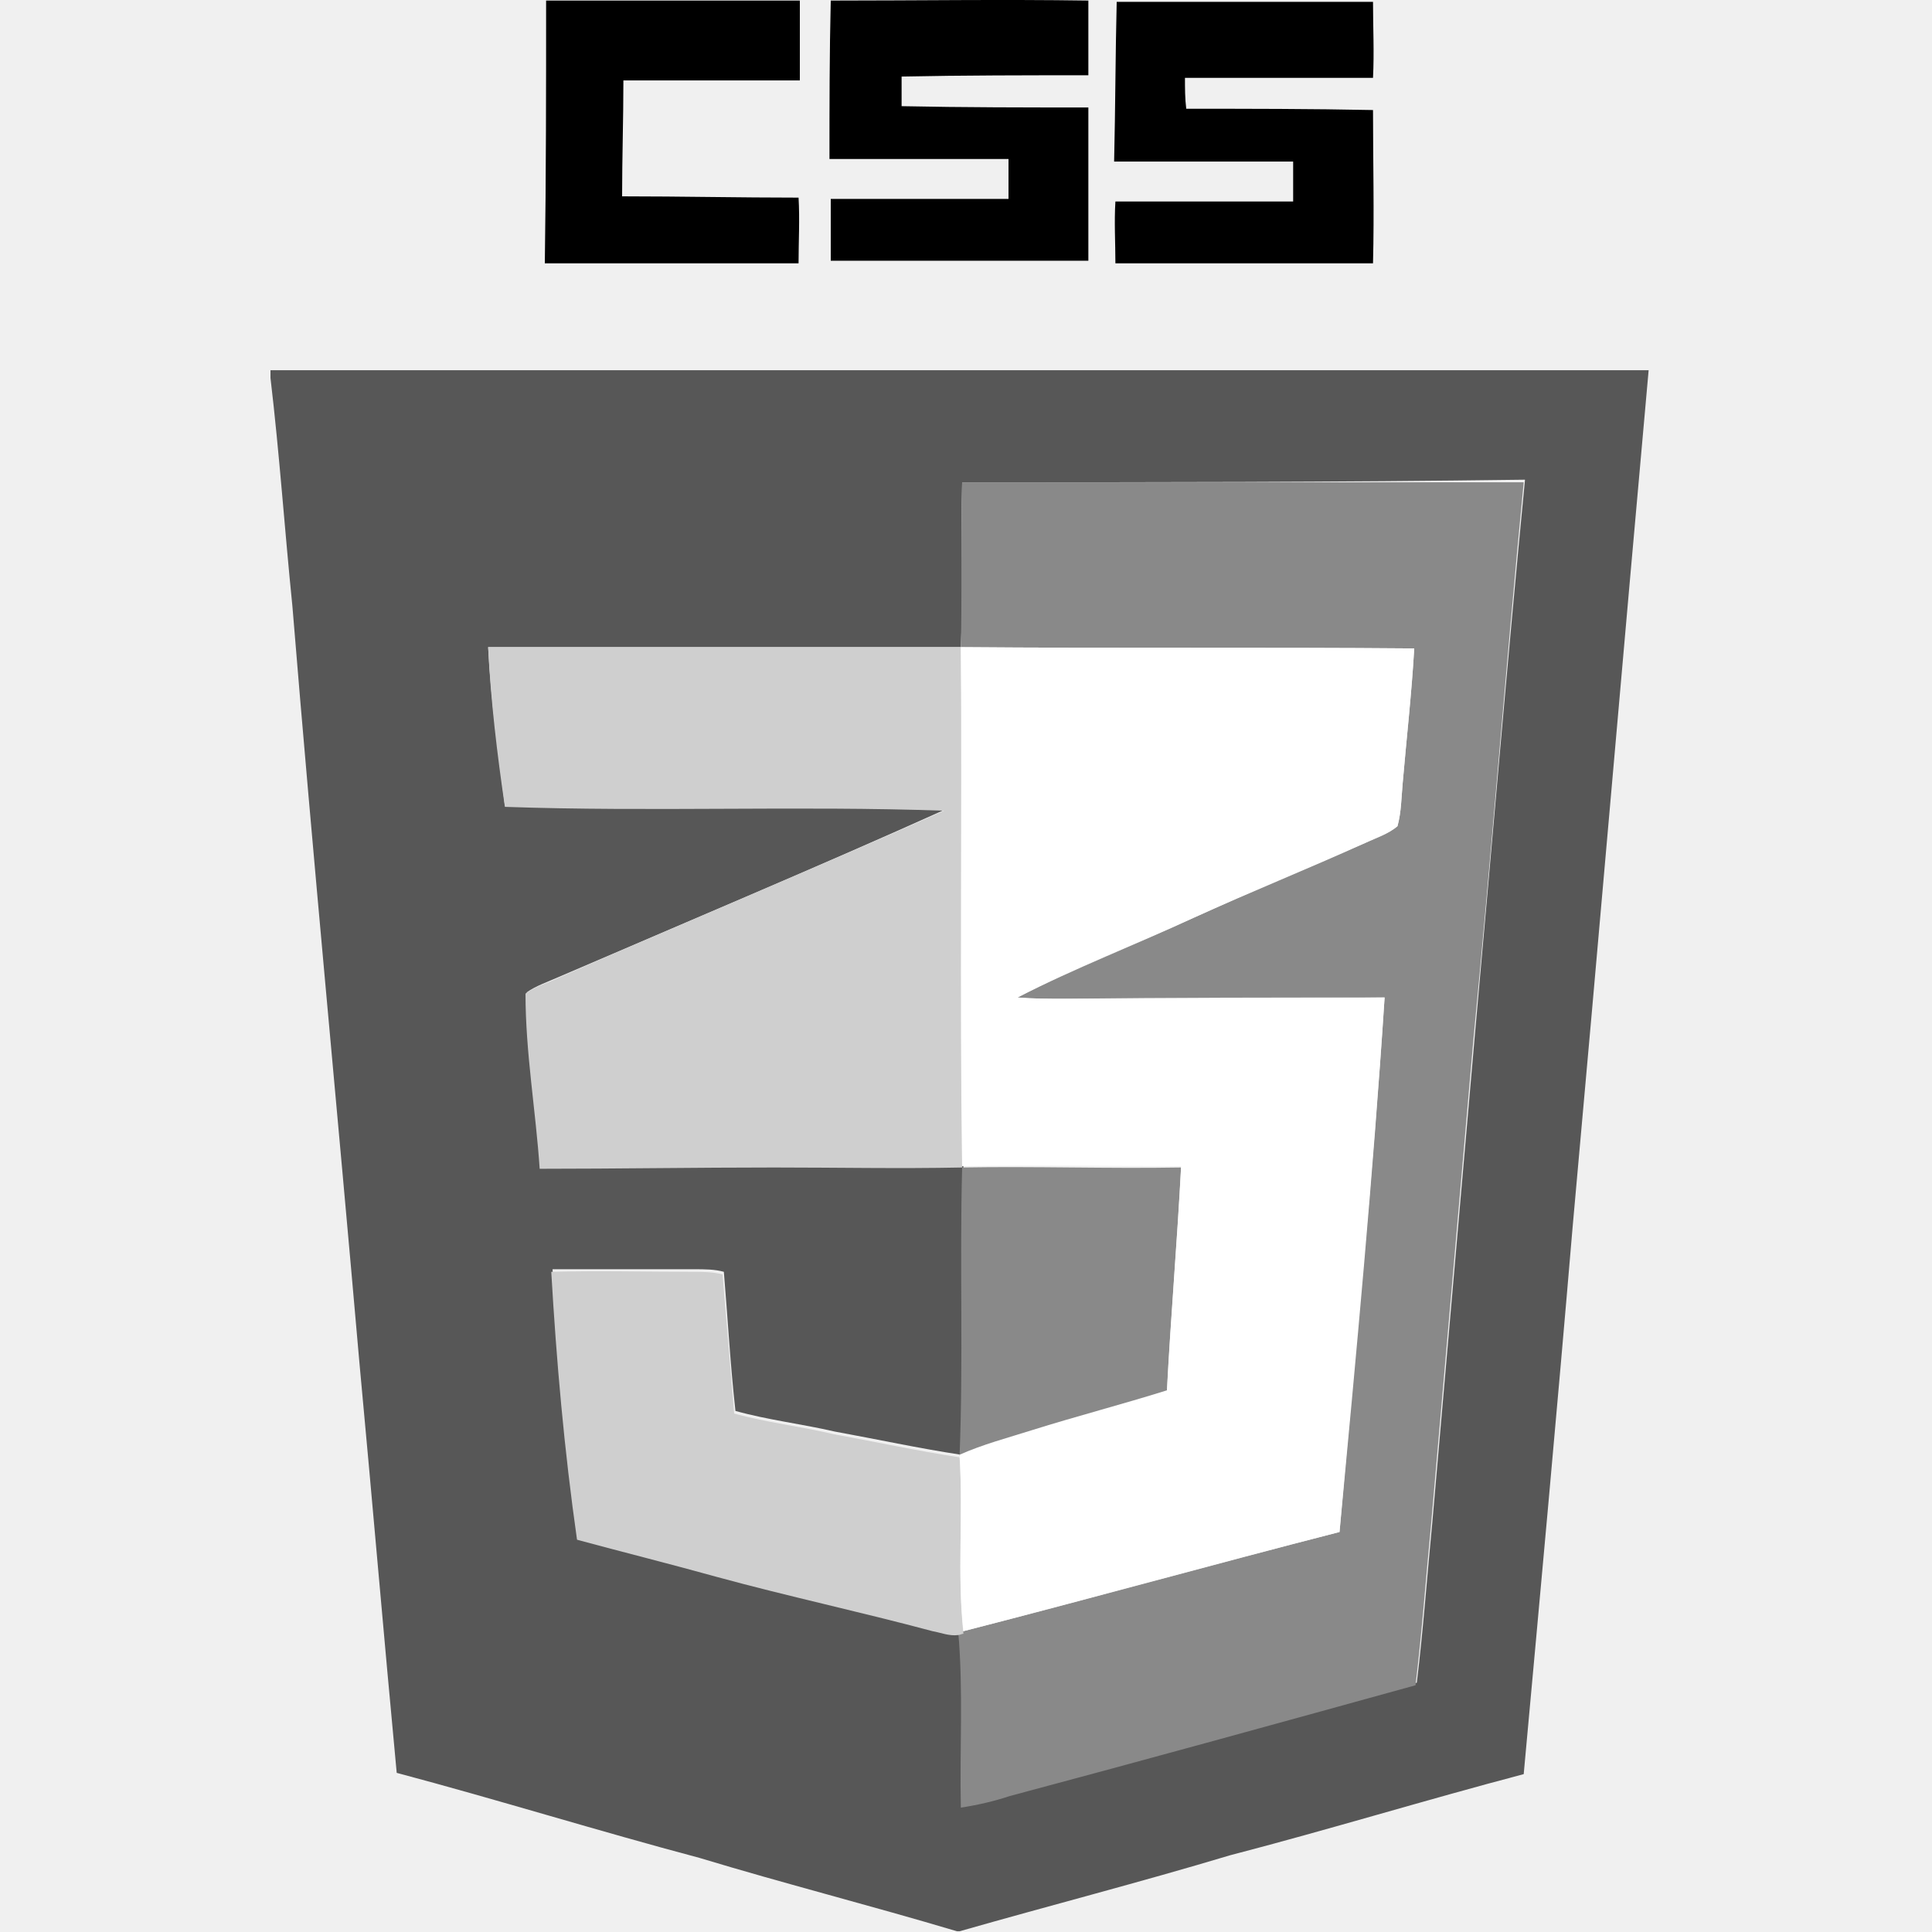
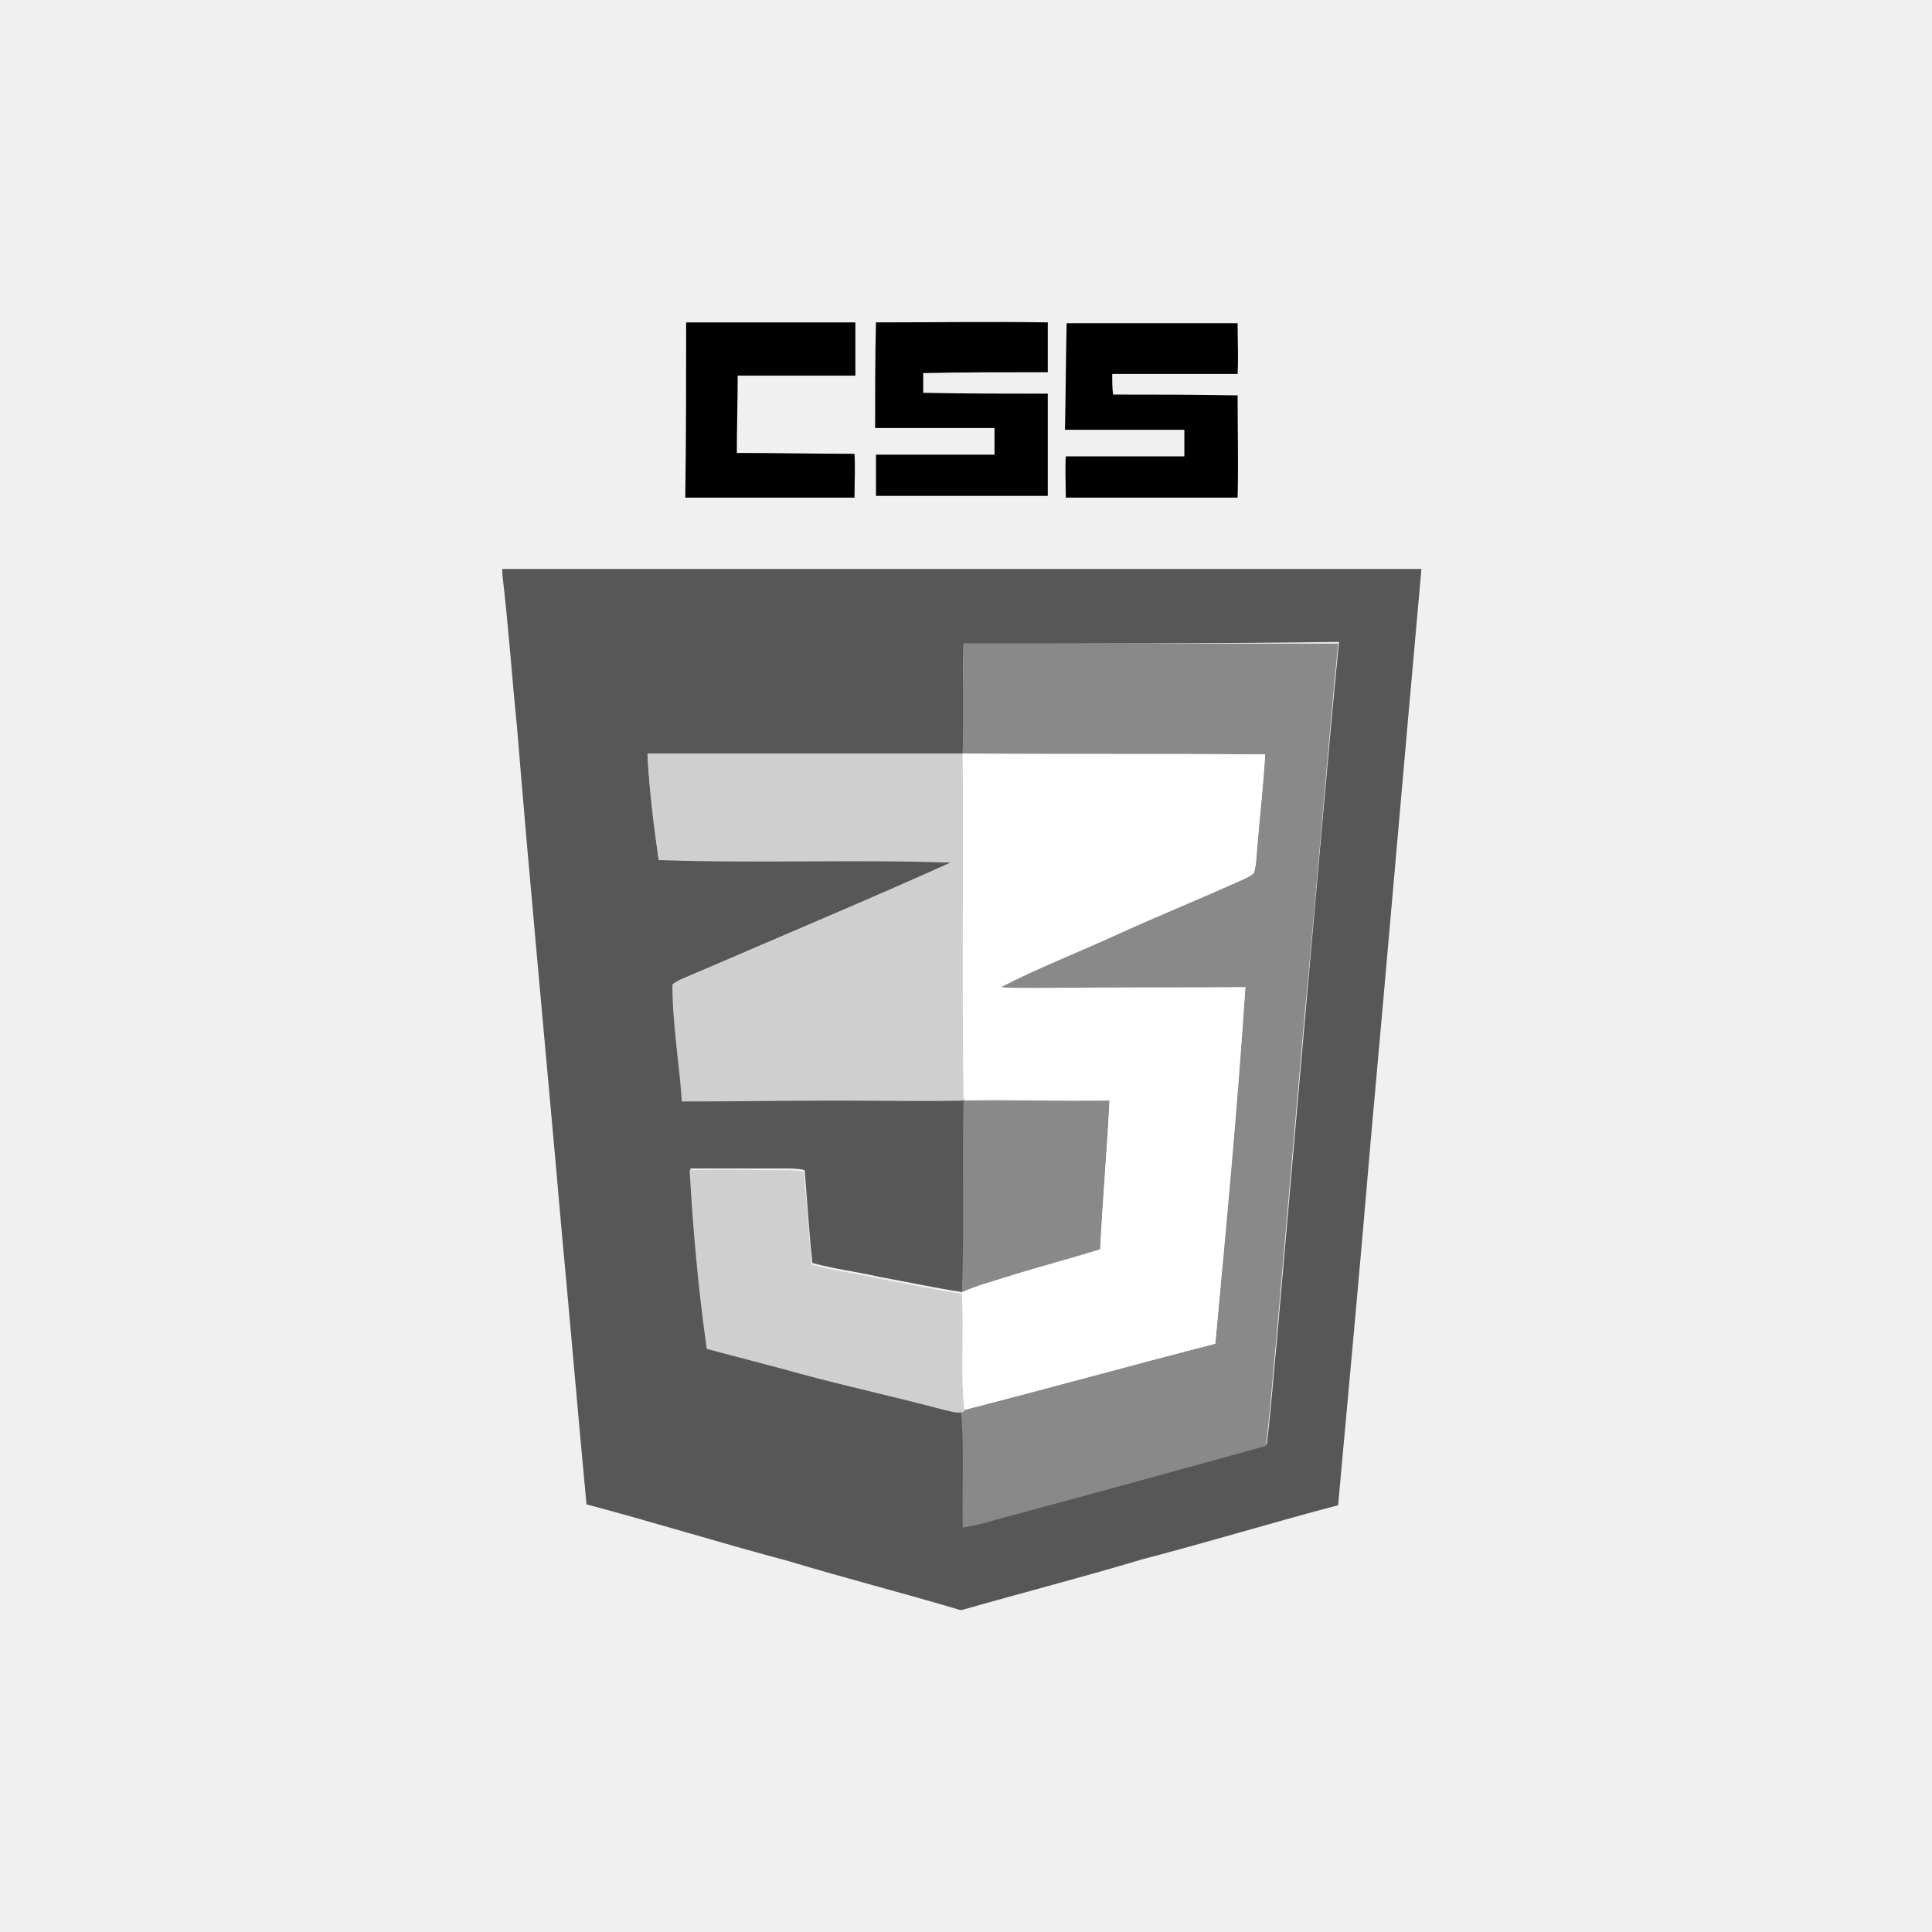
<svg xmlns="http://www.w3.org/2000/svg" width="150" height="150" viewBox="0 0 150 150" fill="none">
-   <path d="M42.4 0.044C49 0.044 55.5 0.044 62.1 0.044C62.1 2.144 62.1 4.144 62.1 6.244C57.5 6.244 53 6.244 48.4 6.244C48.4 9.244 48.3 12.244 48.3 15.244C52.9 15.244 57.4 15.344 62 15.344C62.1 17.044 62 18.744 62 20.444C55.4 20.444 48.9 20.444 42.3 20.444C42.4 13.544 42.4 6.844 42.4 0.044Z" fill="black" />
-   <path d="M64.5 0.044C71.2 0.044 77.8 -0.056 84.5 0.044C84.5 1.944 84.5 3.944 84.5 5.844C79.7 5.844 74.8 5.844 70 5.944C70 6.744 70 7.444 70 8.244C74.8 8.344 79.7 8.344 84.5 8.344C84.5 12.344 84.5 16.344 84.5 20.244C77.8 20.244 71.2 20.244 64.5 20.244C64.5 18.644 64.5 17.044 64.5 15.444C69.1 15.444 73.7 15.444 78.3 15.444C78.3 14.444 78.3 13.344 78.3 12.344C73.7 12.344 69 12.344 64.4 12.344C64.4 8.244 64.4 4.144 64.5 0.044Z" fill="black" />
-   <path d="M86.7 0.144C93.3 0.144 100 0.144 106.6 0.144C106.6 2.144 106.7 4.044 106.6 6.044C101.7 6.044 96.9 6.044 92 6.044C92 6.844 92 7.644 92.1 8.444C96.9 8.444 101.8 8.444 106.6 8.544C106.6 12.544 106.7 16.444 106.6 20.444C99.9 20.444 93.3 20.444 86.6 20.444C86.6 18.844 86.5 17.244 86.6 15.644C91.2 15.644 95.8 15.644 100.4 15.644C100.4 14.644 100.4 13.544 100.4 12.544C95.8 12.544 91.1 12.544 86.5 12.544C86.6 8.344 86.6 4.244 86.7 0.144Z" fill="black" />
-   <path d="M21 28.744C56.7 28.744 92.3 28.744 128 28.744C126 50.944 124.1 73.144 122.1 95.244C120.9 109.444 119.6 123.544 118.3 137.744C110.7 139.744 103.2 142.044 95.5 144.044C88.5 146.144 81.5 147.944 74.5 149.944H74.3C67.6 147.944 60.9 146.244 54.3 144.244C46.4 142.144 38.7 139.744 30.8 137.644C29.8 127.044 28.9 116.444 27.9 105.744C26.2 86.244 24.3 66.644 22.7 47.044C22.1 41.144 21.7 35.244 21 29.344V28.744ZM74.7 37.444C74.6 41.744 74.8 45.944 74.6 50.244C62.4 50.244 50.1 50.244 37.9 50.244C38.1 54.344 38.7 58.444 39.2 62.544C50.6 62.944 62 62.544 73.4 62.844C63.4 67.344 53.4 71.544 43.4 75.844C42.5 76.244 41.6 76.544 40.9 77.044C41 81.544 41.7 86.144 42 90.644C48.1 90.644 54.1 90.544 60.2 90.544C65.1 90.544 69.9 90.644 74.8 90.544C74.6 98.044 74.9 105.444 74.6 112.944C71.3 112.444 68.1 111.744 64.8 111.144C62.2 110.544 59.6 110.244 57.1 109.544C56.7 105.944 56.5 102.344 56.2 98.744C55.5 98.544 54.7 98.544 53.9 98.544C50.2 98.544 46.5 98.544 42.9 98.544C43.3 105.444 43.9 112.344 44.9 119.144C48.5 120.044 52.2 121.044 55.8 122.044C61.3 123.544 67 124.844 72.5 126.244C73.2 126.344 73.8 126.644 74.5 126.544C74.9 131.044 74.6 135.644 74.7 140.144C76 139.944 77.2 139.644 78.5 139.244C89 136.344 99.5 133.444 110 130.644C110.5 126.544 110.8 122.344 111.2 118.244C112.3 105.644 113.4 93.044 114.5 80.444C115.8 66.044 117 51.644 118.4 37.244C103.7 37.444 89.2 37.444 74.7 37.444Z" fill="#575757" />
-   <path d="M74.7 37.444C89.2 37.444 103.8 37.444 118.3 37.444C116.9 51.844 115.8 66.244 114.4 80.644C113.3 93.244 112.2 105.844 111.1 118.444C110.7 122.544 110.4 126.744 109.9 130.844C99.4 133.744 88.9 136.644 78.4 139.444C77.2 139.844 75.9 140.144 74.6 140.344C74.5 135.844 74.8 131.244 74.4 126.744C74.5 126.744 74.7 126.644 74.8 126.644C84.6 124.144 94.3 121.444 104 118.944C105.2 105.144 106.6 91.244 107.5 77.444C99.2 77.444 90.9 77.444 82.6 77.544C81.4 77.544 80.2 77.544 79 77.444C83.5 75.144 88.2 73.344 92.7 71.244C97.1 69.244 101.5 67.344 106 65.444C106.9 65.044 107.8 64.744 108.5 64.144C108.8 63.044 108.8 61.944 108.9 60.844C109.2 57.344 109.6 53.844 109.8 50.344C98.1 50.244 86.3 50.344 74.6 50.244C74.7 46.044 74.6 41.744 74.7 37.444Z" fill="#898989" />
-   <path d="M74.7 90.644C80.4 90.544 86 90.744 91.7 90.644C91.4 96.444 90.9 102.244 90.6 108.044C87.1 109.144 83.6 110.144 80.1 111.144C78.2 111.744 76.3 112.144 74.5 113.044C74.8 105.544 74.5 98.144 74.7 90.644Z" fill="#898989" />
-   <path d="M37.9 50.244C50.1 50.244 62.4 50.244 74.6 50.244C74.8 63.744 74.6 77.144 74.7 90.644C69.8 90.744 65 90.644 60.1 90.644C54 90.644 48 90.744 41.9 90.744C41.6 86.244 40.8 81.744 40.8 77.144C41.6 76.544 42.5 76.344 43.3 75.944C53.3 71.544 63.4 67.344 73.3 62.944C62 62.544 50.6 63.044 39.2 62.644C38.6 58.544 38.1 54.444 37.9 50.244Z" fill="#CFCFCF" />
-   <path d="M42.8 98.744C46.5 98.644 50.2 98.744 53.8 98.744C54.6 98.744 55.3 98.744 56.1 98.944C56.4 102.544 56.7 106.144 57 109.744C59.5 110.444 62.2 110.744 64.7 111.344C68 111.944 71.2 112.644 74.5 113.144C74.8 117.644 74.3 122.244 74.8 126.844C74.7 126.844 74.5 126.944 74.4 126.944C73.7 127.044 73 126.744 72.4 126.644C66.8 125.144 61.2 123.944 55.7 122.444C52.1 121.444 48.5 120.544 44.8 119.544C43.8 112.544 43.2 105.644 42.8 98.744Z" fill="#CFCFCF" />
-   <path d="M74.6 50.244C86.4 50.344 98.1 50.244 109.8 50.344C109.6 53.844 109.2 57.344 108.9 60.844C108.8 61.944 108.8 63.044 108.5 64.144C107.8 64.744 106.8 65.044 106 65.444C101.6 67.444 97.1 69.244 92.7 71.244C88.1 73.344 83.4 75.144 79 77.444C80.2 77.544 81.4 77.544 82.6 77.544C90.9 77.544 99.2 77.544 107.5 77.444C106.6 91.344 105.3 105.144 104 118.944C94.2 121.444 84.5 124.144 74.8 126.644C74.3 122.144 74.8 117.544 74.5 112.944C76.3 112.144 78.2 111.644 80.1 111.044C83.6 109.944 87.1 109.044 90.6 107.944C90.9 102.144 91.4 96.344 91.7 90.544C86 90.544 80.3 90.444 74.7 90.544C74.5 77.144 74.7 63.744 74.6 50.244Z" fill="white" />
+   <path d="M53.272 25.03C57.674 25.03 62.008 25.03 66.41 25.03C66.41 26.43 66.41 27.764 66.41 29.165C63.342 29.165 60.341 29.165 57.273 29.165C57.273 31.165 57.207 33.166 57.207 35.167C60.275 35.167 63.276 35.233 66.343 35.233C66.41 36.367 66.343 37.501 66.343 38.635C61.942 38.635 57.607 38.635 53.205 38.635C53.272 34.033 53.272 29.565 53.272 25.03Z" fill="black" />
+   <path d="M68.011 25.03C72.479 25.03 76.881 24.963 81.349 25.03C81.349 26.297 81.349 27.631 81.349 28.898C78.148 28.898 74.88 28.898 71.679 28.964C71.679 29.498 71.679 29.965 71.679 30.498C74.88 30.565 78.148 30.565 81.349 30.565C81.349 33.233 81.349 35.9 81.349 38.501C76.881 38.501 72.479 38.501 68.011 38.501C68.011 37.434 68.011 36.367 68.011 35.3C71.079 35.3 74.146 35.3 77.214 35.3C77.214 34.633 77.214 33.9 77.214 33.233C74.146 33.233 71.012 33.233 67.944 33.233C67.944 30.498 67.944 27.764 68.011 25.03Z" fill="black" />
+   <path d="M82.816 25.096C87.218 25.096 91.686 25.096 96.088 25.096C96.088 26.43 96.154 27.697 96.088 29.031C92.82 29.031 89.619 29.031 86.351 29.031C86.351 29.565 86.351 30.098 86.418 30.632C89.619 30.632 92.887 30.632 96.088 30.698C96.088 33.366 96.154 35.967 96.088 38.635C91.62 38.635 87.218 38.635 82.749 38.635C82.749 37.568 82.683 36.501 82.749 35.434C85.817 35.434 88.885 35.434 91.953 35.434C91.953 34.767 91.953 34.033 91.953 33.366C88.885 33.366 85.751 33.366 82.683 33.366C82.749 30.565 82.749 27.831 82.816 25.096Z" fill="black" />
+   <path d="M39 44.17C62.809 44.17 86.551 44.17 110.36 44.17C109.026 58.976 107.759 73.781 106.425 88.52C105.625 97.99 104.758 107.393 103.891 116.864C98.822 118.197 93.82 119.731 88.685 121.065C84.017 122.466 79.348 123.666 74.68 125H74.546C70.078 123.666 65.61 122.532 61.208 121.199C55.94 119.798 50.804 118.197 45.536 116.797C44.869 109.728 44.269 102.658 43.602 95.522C42.468 82.518 41.201 69.446 40.134 56.375C39.734 52.44 39.467 48.505 39 44.57V44.17ZM74.813 49.972C74.747 52.84 74.88 55.641 74.747 58.509C66.61 58.509 58.407 58.509 50.271 58.509C50.404 61.243 50.804 63.977 51.138 66.712C58.741 66.978 66.344 66.712 73.946 66.912C67.277 69.913 60.608 72.714 53.939 75.582C53.339 75.849 52.738 76.049 52.272 76.382C52.338 79.383 52.805 82.451 53.005 85.452C57.073 85.452 61.075 85.385 65.143 85.385C68.411 85.385 71.612 85.452 74.88 85.385C74.747 90.387 74.947 95.322 74.747 100.324C72.546 99.991 70.412 99.524 68.211 99.124C66.477 98.724 64.743 98.523 63.076 98.057C62.809 95.656 62.675 93.255 62.475 90.854C62.008 90.721 61.475 90.721 60.941 90.721C58.474 90.721 56.006 90.721 53.605 90.721C53.872 95.322 54.272 99.924 54.939 104.459C57.34 105.059 59.808 105.726 62.209 106.393C65.877 107.393 69.678 108.26 73.346 109.194C73.813 109.261 74.213 109.461 74.68 109.394C74.947 112.395 74.747 115.463 74.813 118.464C75.68 118.331 76.481 118.131 77.347 117.864C84.35 115.93 91.353 113.996 98.355 112.129C98.689 109.394 98.889 106.593 99.156 103.859C99.889 95.456 100.623 87.053 101.356 78.65C102.223 69.046 103.024 59.442 103.957 49.839C94.154 49.972 84.484 49.972 74.813 49.972Z" fill="#575757" />
+   <path d="M74.813 49.972C84.484 49.972 94.221 49.972 103.891 49.972C102.957 59.576 102.223 69.179 101.29 78.783C100.556 87.186 99.823 95.589 99.089 103.992C98.822 106.727 98.622 109.528 98.289 112.262C91.286 114.196 84.283 116.13 77.281 117.997C76.481 118.264 75.614 118.464 74.747 118.598C74.68 115.597 74.88 112.529 74.613 109.528C74.68 109.528 74.813 109.461 74.88 109.461C81.416 107.794 87.885 105.993 94.354 104.326C95.154 95.122 96.088 85.852 96.688 76.649C91.153 76.649 85.617 76.649 80.082 76.716C79.282 76.716 78.481 76.716 77.681 76.649C80.682 75.115 83.817 73.914 86.818 72.514C89.752 71.18 92.686 69.913 95.688 68.646C96.288 68.379 96.888 68.179 97.355 67.779C97.555 67.045 97.555 66.312 97.622 65.578C97.822 63.244 98.089 60.91 98.222 58.575C90.419 58.509 82.549 58.575 74.747 58.509C74.813 55.708 74.747 52.84 74.813 49.972Z" fill="#898989" />
+   <path d="M74.813 85.452C78.615 85.385 82.349 85.519 86.151 85.452C85.951 89.32 85.617 93.188 85.417 97.056C83.083 97.79 80.749 98.457 78.415 99.124C77.147 99.524 75.88 99.791 74.68 100.391C74.88 95.389 74.68 90.454 74.813 85.452Z" fill="#898989" />
+   <path d="M50.271 58.509C58.407 58.509 66.61 58.509 74.747 58.509C74.88 67.512 74.747 76.449 74.813 85.452C71.545 85.519 68.344 85.452 65.076 85.452C61.008 85.452 57.007 85.519 52.938 85.519C52.738 82.518 52.205 79.516 52.205 76.449C52.738 76.049 53.339 75.915 53.872 75.648C60.541 72.714 67.277 69.913 73.88 66.978C66.344 66.712 58.741 67.045 51.138 66.778C50.738 64.044 50.404 61.31 50.271 58.509Z" fill="#CFCFCF" />
+   <path d="M53.539 90.854C56.006 90.787 58.474 90.854 60.875 90.854C61.408 90.854 61.875 90.854 62.409 90.987C62.609 93.388 62.809 95.789 63.009 98.19C64.676 98.657 66.477 98.857 68.144 99.257C70.345 99.657 72.479 100.124 74.68 100.458C74.88 103.459 74.546 106.527 74.88 109.594C74.813 109.594 74.68 109.661 74.613 109.661C74.146 109.728 73.68 109.528 73.279 109.461C69.545 108.461 65.81 107.66 62.142 106.66C59.741 105.993 57.34 105.393 54.873 104.726C54.206 100.057 53.806 95.456 53.539 90.854Z" fill="#CFCFCF" />
+   <path d="M74.747 58.509C82.616 58.575 90.419 58.509 98.222 58.575C98.089 60.91 97.822 63.244 97.622 65.578C97.555 66.312 97.555 67.045 97.355 67.779C96.888 68.179 96.221 68.379 95.688 68.646C92.753 69.98 89.752 71.18 86.818 72.514C83.75 73.914 80.615 75.115 77.681 76.649C78.481 76.715 79.282 76.715 80.082 76.715C85.617 76.715 91.153 76.715 96.688 76.649C96.088 85.919 95.221 95.122 94.354 104.326C87.818 105.993 81.349 107.794 74.88 109.461C74.546 106.46 74.88 103.392 74.68 100.324C75.88 99.791 77.147 99.457 78.415 99.057C80.749 98.323 83.083 97.723 85.417 96.99C85.617 93.121 85.951 89.253 86.151 85.385C82.349 85.385 78.548 85.319 74.813 85.385C74.68 76.449 74.813 67.512 74.747 58.509Z" fill="white" />
</svg>
